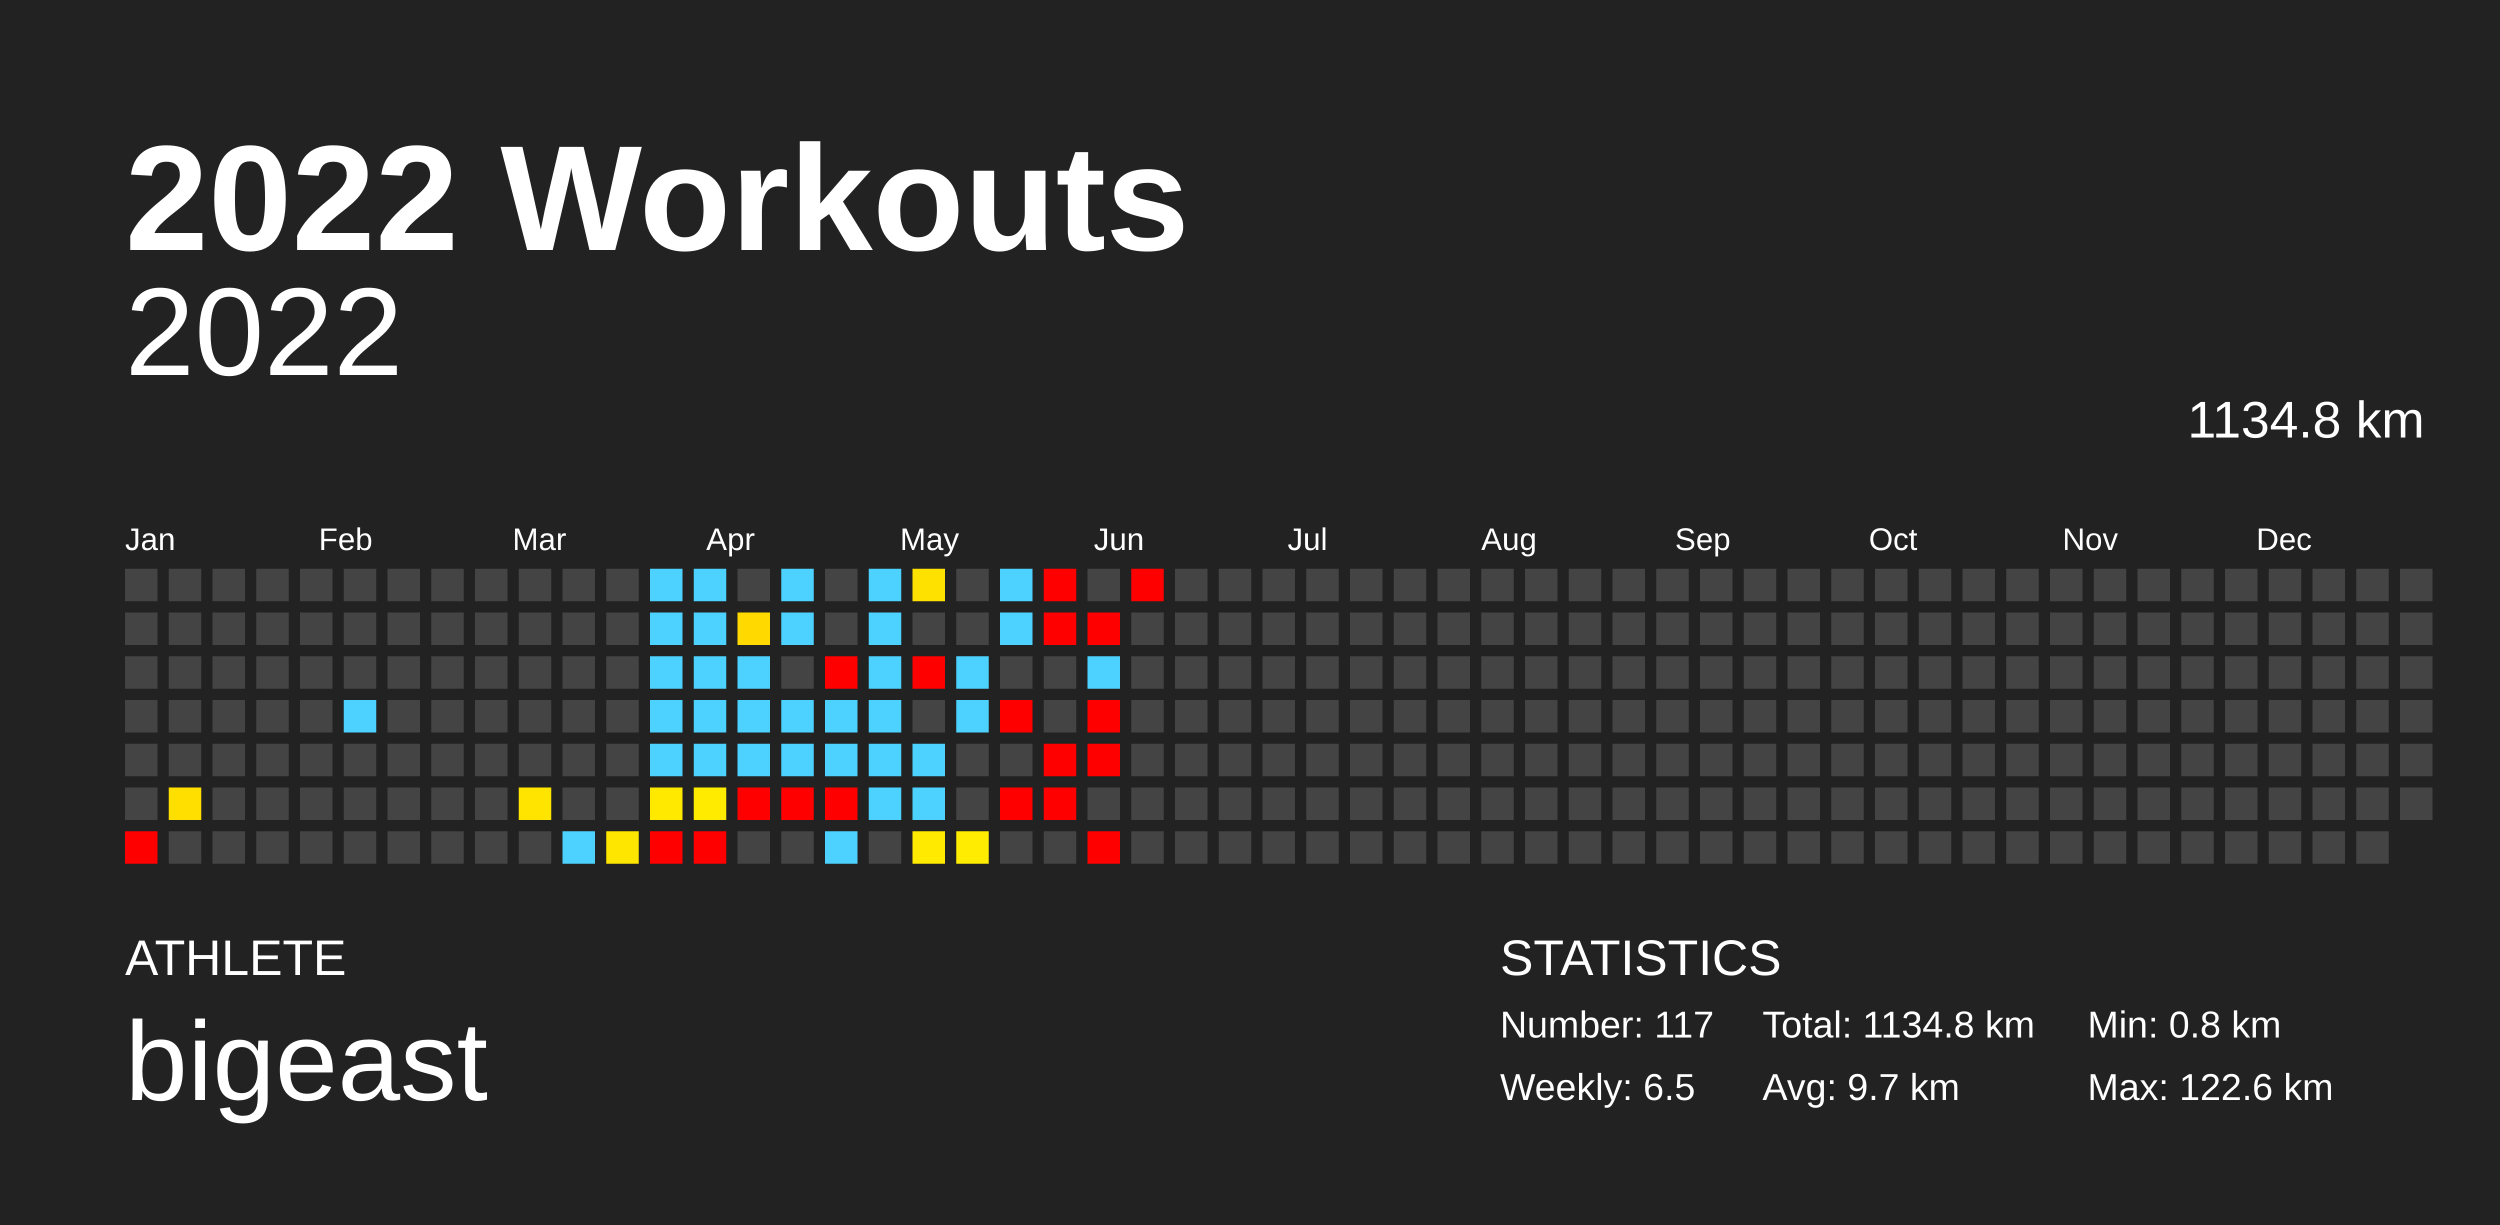
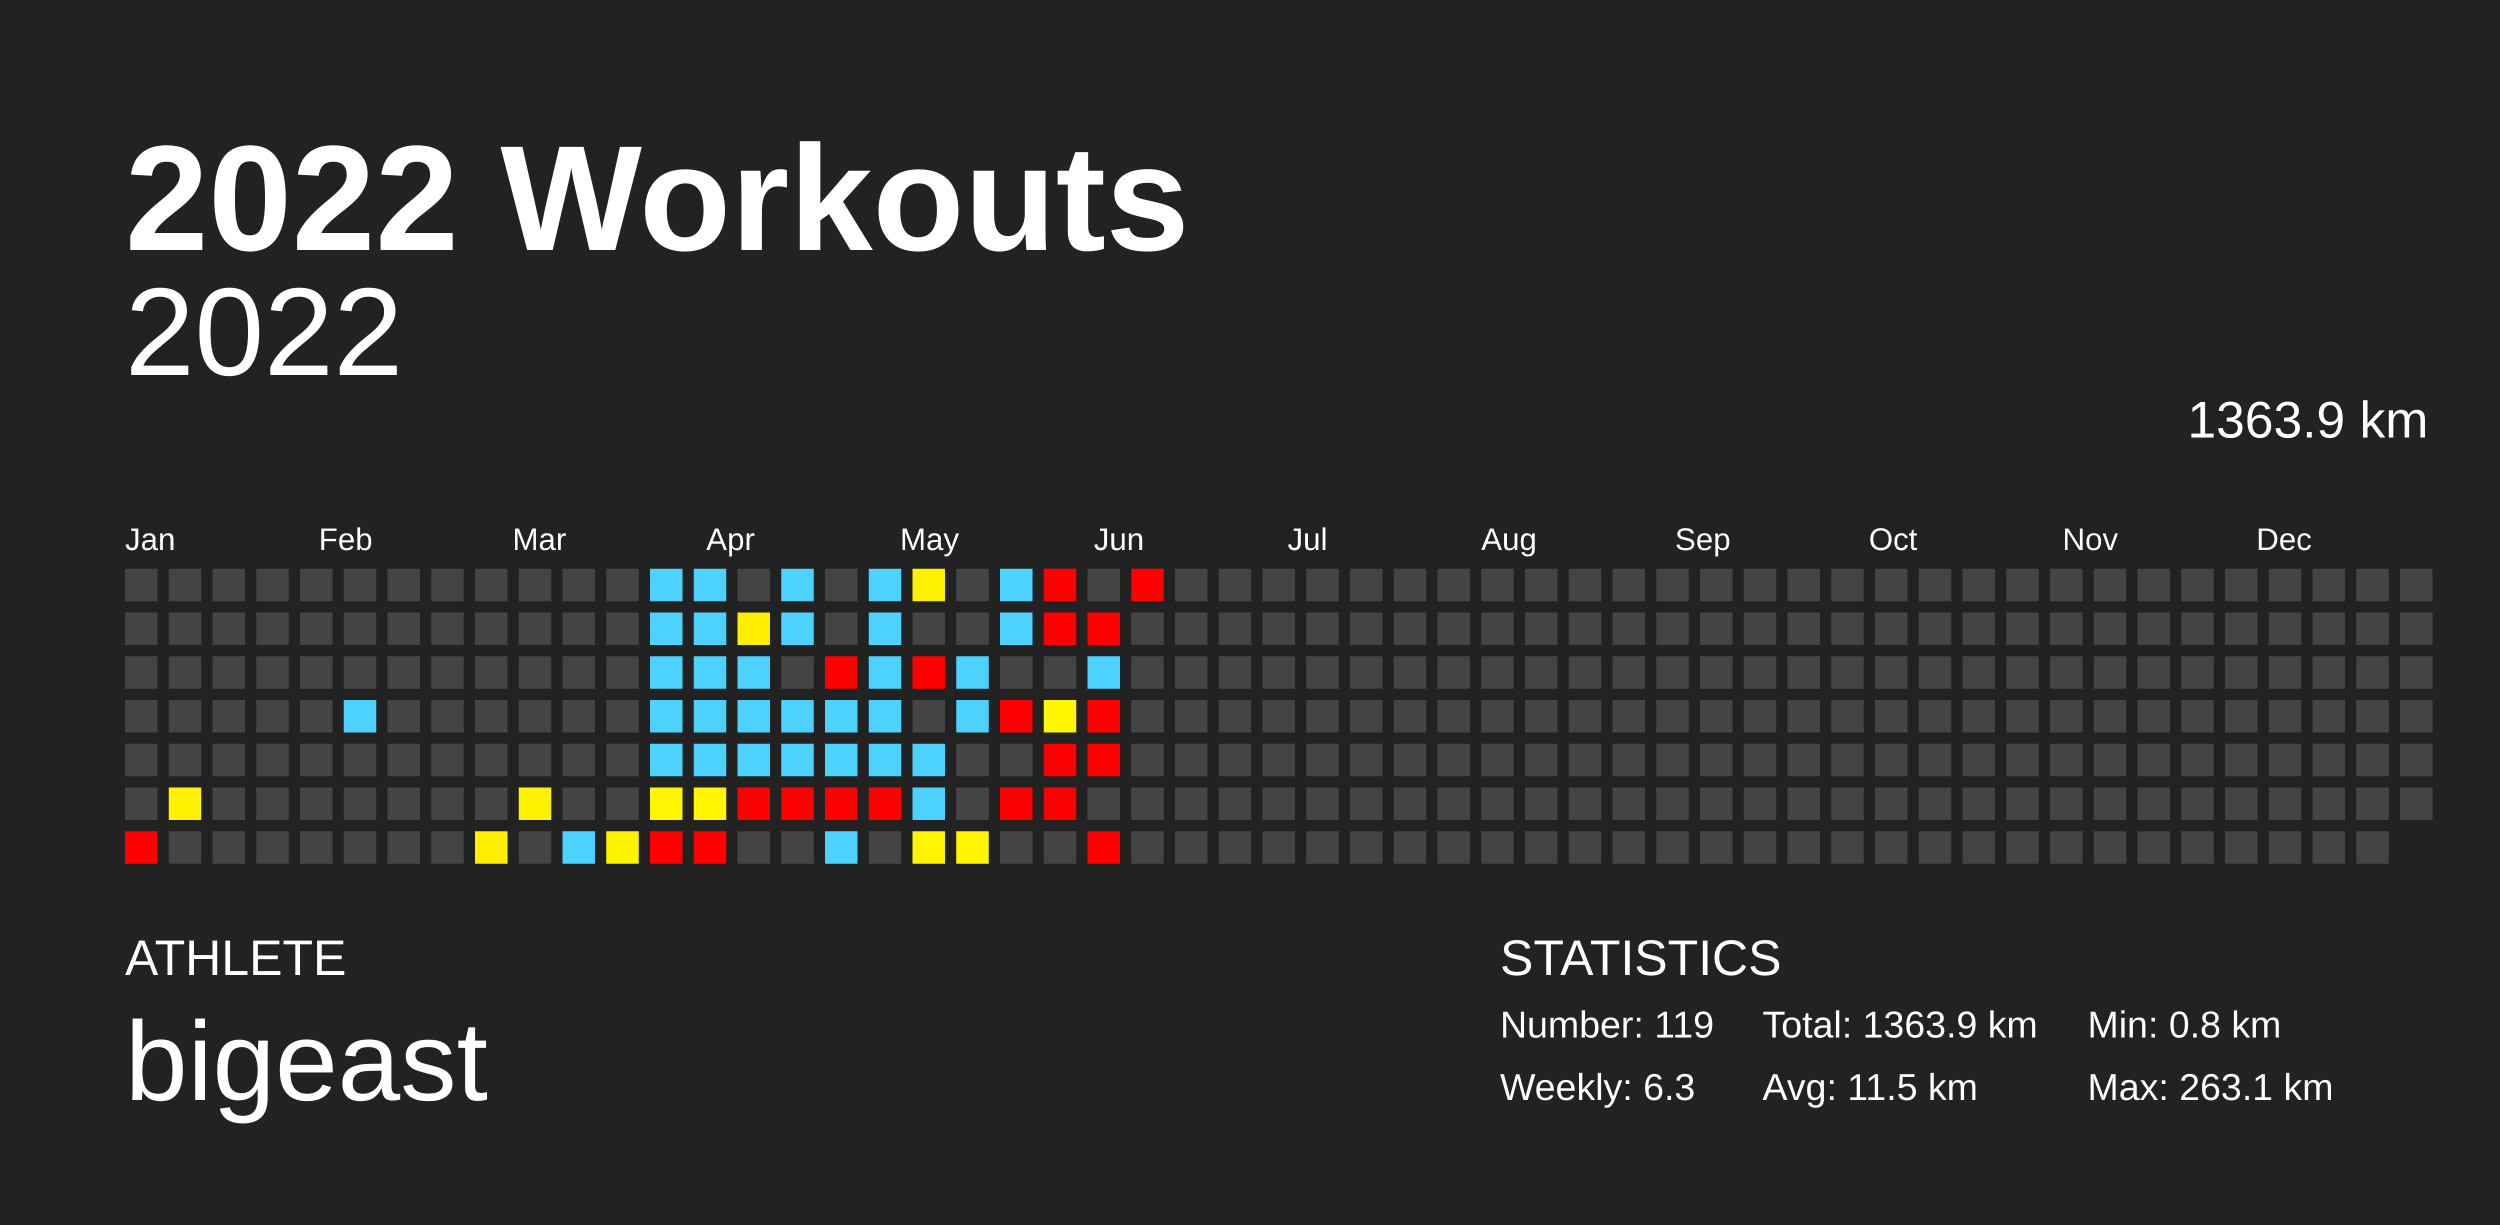
<svg xmlns="http://www.w3.org/2000/svg" baseProfile="full" height="98mm" version="1.1" viewBox="0,0,200,98" width="200mm">
  <defs />
  <rect fill="#222222" height="98" width="200" x="0" y="0" />
  <text fill="#FFFFFF" style="font-size:12px; font-family:Arial; font-weight:bold;" x="10" y="20">2022 Workouts</text>
  <text fill="#FFFFFF" style="font-size:4px; font-family:Arial" x="10" y="78">ATHLETE</text>
  <text fill="#FFFFFF" style="font-size:9px; font-family:Arial" x="10" y="88">bigeast</text>
  <text fill="#FFFFFF" style="font-size:4px; font-family:Arial" x="120" y="78">STATISTICS</text>
-   <text fill="#FFFFFF" style="font-size:3px; font-family:Arial" x="120" y="83">Number: 117</text>
-   <text fill="#FFFFFF" style="font-size:3px; font-family:Arial" x="120" y="88">Weekly: 6.5</text>
-   <text fill="#FFFFFF" style="font-size:3px; font-family:Arial" x="141" y="83">Total: 1134.8 km</text>
-   <text fill="#FFFFFF" style="font-size:3px; font-family:Arial" x="141" y="88">Avg: 9.7 km</text>
+   <text fill="#FFFFFF" style="font-size:3px; font-family:Arial" x="120" y="83">Number: 119</text>
+   <text fill="#FFFFFF" style="font-size:3px; font-family:Arial" x="120" y="88">Weekly: 6.3</text>
+   <text fill="#FFFFFF" style="font-size:3px; font-family:Arial" x="141" y="83">Total: 1363.9 km</text>
+   <text fill="#FFFFFF" style="font-size:3px; font-family:Arial" x="141" y="88">Avg: 11.5 km</text>
  <text fill="#FFFFFF" style="font-size:3px; font-family:Arial" x="167" y="83">Min: 0.8 km</text>
-   <text fill="#FFFFFF" style="font-size:3px; font-family:Arial" x="167" y="88">Max: 122.6 km</text>
+   <text fill="#FFFFFF" style="font-size:3px; font-family:Arial" x="167" y="88">Max: 263.1 km</text>
  <text alignment-baseline="hanging" fill="#FFFFFF" style="font-size:10.0px; font-family:Arial;" x="10" y="30">2022</text>
-   <text alignment-baseline="hanging" fill="#FFFFFF" style="font-size:4.125px; font-family:Arial;" x="175" y="35">1134.8 km</text>
+   <text alignment-baseline="hanging" fill="#FFFFFF" style="font-size:4.125px; font-family:Arial;" x="175" y="35">1363.9 km</text>
  <text fill="#FFFFFF" style="font-size:2.5px; font-family:Arial" x="10.0" y="44">Jan</text>
  <text fill="#FFFFFF" style="font-size:2.5px; font-family:Arial" x="25.5" y="44">Feb</text>
  <text fill="#FFFFFF" style="font-size:2.5px; font-family:Arial" x="41.0" y="44">Mar</text>
  <text fill="#FFFFFF" style="font-size:2.5px; font-family:Arial" x="56.5" y="44">Apr</text>
  <text fill="#FFFFFF" style="font-size:2.5px; font-family:Arial" x="72.0" y="44">May</text>
  <text fill="#FFFFFF" style="font-size:2.5px; font-family:Arial" x="87.5" y="44">Jun</text>
  <text fill="#FFFFFF" style="font-size:2.5px; font-family:Arial" x="103.0" y="44">Jul</text>
  <text fill="#FFFFFF" style="font-size:2.5px; font-family:Arial" x="118.5" y="44">Aug</text>
  <text fill="#FFFFFF" style="font-size:2.5px; font-family:Arial" x="134.0" y="44">Sep</text>
  <text fill="#FFFFFF" style="font-size:2.5px; font-family:Arial" x="149.5" y="44">Oct</text>
  <text fill="#FFFFFF" style="font-size:2.5px; font-family:Arial" x="165.0" y="44">Nov</text>
  <text fill="#FFFFFF" style="font-size:2.5px; font-family:Arial" x="180.5" y="44">Dec</text>
  <rect fill="#444444" height="2.6" width="2.6" x="10.0" y="45.5" />
  <rect fill="#444444" height="2.6" width="2.6" x="10.0" y="49.0" />
  <rect fill="#444444" height="2.6" width="2.6" x="10.0" y="52.5" />
  <rect fill="#444444" height="2.6" width="2.6" x="10.0" y="56.0" />
  <rect fill="#444444" height="2.6" width="2.6" x="10.0" y="59.5" />
  <rect fill="#444444" height="2.6" width="2.6" x="10.0" y="63.0" />
  <rect fill="red" height="2.6" width="2.6" x="10.0" y="66.5" />
  <rect fill="#444444" height="2.6" width="2.6" x="13.5" y="45.5" />
  <rect fill="#444444" height="2.6" width="2.6" x="13.5" y="49.0" />
  <rect fill="#444444" height="2.6" width="2.6" x="13.5" y="52.5" />
  <rect fill="#444444" height="2.6" width="2.6" x="13.5" y="56.0" />
  <rect fill="#444444" height="2.6" width="2.6" x="13.5" y="59.5" />
-   <rect fill="#ffdf00" height="2.6" width="2.6" x="13.5" y="63.0" />
+   <rect fill="#fff100" height="2.6" width="2.6" x="13.5" y="63.0" />
  <rect fill="#444444" height="2.6" width="2.6" x="13.5" y="66.5" />
  <rect fill="#444444" height="2.6" width="2.6" x="17.0" y="45.5" />
  <rect fill="#444444" height="2.6" width="2.6" x="17.0" y="49.0" />
  <rect fill="#444444" height="2.6" width="2.6" x="17.0" y="52.5" />
  <rect fill="#444444" height="2.6" width="2.6" x="17.0" y="56.0" />
  <rect fill="#444444" height="2.6" width="2.6" x="17.0" y="59.5" />
  <rect fill="#444444" height="2.6" width="2.6" x="17.0" y="63.0" />
  <rect fill="#444444" height="2.6" width="2.6" x="17.0" y="66.5" />
  <rect fill="#444444" height="2.6" width="2.6" x="20.5" y="45.5" />
  <rect fill="#444444" height="2.6" width="2.6" x="20.5" y="49.0" />
  <rect fill="#444444" height="2.6" width="2.6" x="20.5" y="52.5" />
  <rect fill="#444444" height="2.6" width="2.6" x="20.5" y="56.0" />
  <rect fill="#444444" height="2.6" width="2.6" x="20.5" y="59.5" />
  <rect fill="#444444" height="2.6" width="2.6" x="20.5" y="63.0" />
  <rect fill="#444444" height="2.6" width="2.6" x="20.5" y="66.5" />
  <rect fill="#444444" height="2.6" width="2.6" x="24.0" y="45.5" />
  <rect fill="#444444" height="2.6" width="2.6" x="24.0" y="49.0" />
  <rect fill="#444444" height="2.6" width="2.6" x="24.0" y="52.5" />
  <rect fill="#444444" height="2.6" width="2.6" x="24.0" y="56.0" />
  <rect fill="#444444" height="2.6" width="2.6" x="24.0" y="59.5" />
  <rect fill="#444444" height="2.6" width="2.6" x="24.0" y="63.0" />
  <rect fill="#444444" height="2.6" width="2.6" x="24.0" y="66.5" />
  <rect fill="#444444" height="2.6" width="2.6" x="27.5" y="45.5" />
  <rect fill="#444444" height="2.6" width="2.6" x="27.5" y="49.0" />
  <rect fill="#444444" height="2.6" width="2.6" x="27.5" y="52.5" />
  <rect fill="#4dd2ff" height="2.6" width="2.6" x="27.5" y="56.0" />
  <rect fill="#444444" height="2.6" width="2.6" x="27.5" y="59.5" />
  <rect fill="#444444" height="2.6" width="2.6" x="27.5" y="63.0" />
  <rect fill="#444444" height="2.6" width="2.6" x="27.5" y="66.5" />
  <rect fill="#444444" height="2.6" width="2.6" x="31.0" y="45.5" />
  <rect fill="#444444" height="2.6" width="2.6" x="31.0" y="49.0" />
  <rect fill="#444444" height="2.6" width="2.6" x="31.0" y="52.5" />
  <rect fill="#444444" height="2.6" width="2.6" x="31.0" y="56.0" />
  <rect fill="#444444" height="2.6" width="2.6" x="31.0" y="59.5" />
  <rect fill="#444444" height="2.6" width="2.6" x="31.0" y="63.0" />
  <rect fill="#444444" height="2.6" width="2.6" x="31.0" y="66.5" />
  <rect fill="#444444" height="2.6" width="2.6" x="34.5" y="45.5" />
  <rect fill="#444444" height="2.6" width="2.6" x="34.5" y="49.0" />
  <rect fill="#444444" height="2.6" width="2.6" x="34.5" y="52.5" />
  <rect fill="#444444" height="2.6" width="2.6" x="34.5" y="56.0" />
  <rect fill="#444444" height="2.6" width="2.6" x="34.5" y="59.5" />
  <rect fill="#444444" height="2.6" width="2.6" x="34.5" y="63.0" />
  <rect fill="#444444" height="2.6" width="2.6" x="34.5" y="66.5" />
  <rect fill="#444444" height="2.6" width="2.6" x="38.0" y="45.5" />
  <rect fill="#444444" height="2.6" width="2.6" x="38.0" y="49.0" />
  <rect fill="#444444" height="2.6" width="2.6" x="38.0" y="52.5" />
  <rect fill="#444444" height="2.6" width="2.6" x="38.0" y="56.0" />
  <rect fill="#444444" height="2.6" width="2.6" x="38.0" y="59.5" />
  <rect fill="#444444" height="2.6" width="2.6" x="38.0" y="63.0" />
-   <rect fill="#444444" height="2.6" width="2.6" x="38.0" y="66.5" />
+   <rect fill="#ffee00" height="2.6" width="2.6" x="38.0" y="66.5" />
  <rect fill="#444444" height="2.6" width="2.6" x="41.5" y="45.5" />
  <rect fill="#444444" height="2.6" width="2.6" x="41.5" y="49.0" />
  <rect fill="#444444" height="2.6" width="2.6" x="41.5" y="52.5" />
  <rect fill="#444444" height="2.6" width="2.6" x="41.5" y="56.0" />
  <rect fill="#444444" height="2.6" width="2.6" x="41.5" y="59.5" />
-   <rect fill="#ffe400" height="2.6" width="2.6" x="41.5" y="63.0" />
+   <rect fill="#fff200" height="2.6" width="2.6" x="41.5" y="63.0" />
  <rect fill="#444444" height="2.6" width="2.6" x="41.5" y="66.5" />
  <rect fill="#444444" height="2.6" width="2.6" x="45.0" y="45.5" />
  <rect fill="#444444" height="2.6" width="2.6" x="45.0" y="49.0" />
  <rect fill="#444444" height="2.6" width="2.6" x="45.0" y="52.5" />
  <rect fill="#444444" height="2.6" width="2.6" x="45.0" y="56.0" />
  <rect fill="#444444" height="2.6" width="2.6" x="45.0" y="59.5" />
  <rect fill="#444444" height="2.6" width="2.6" x="45.0" y="63.0" />
  <rect fill="#4dd2ff" height="2.6" width="2.6" x="45.0" y="66.5" />
  <rect fill="#444444" height="2.6" width="2.6" x="48.5" y="45.5" />
  <rect fill="#444444" height="2.6" width="2.6" x="48.5" y="49.0" />
  <rect fill="#444444" height="2.6" width="2.6" x="48.5" y="52.5" />
  <rect fill="#444444" height="2.6" width="2.6" x="48.5" y="56.0" />
  <rect fill="#444444" height="2.6" width="2.6" x="48.5" y="59.5" />
  <rect fill="#444444" height="2.6" width="2.6" x="48.5" y="63.0" />
-   <rect fill="#ffe600" height="2.6" width="2.6" x="48.5" y="66.5" />
+   <rect fill="#fff400" height="2.6" width="2.6" x="48.5" y="66.5" />
  <rect fill="#4dd2ff" height="2.6" width="2.6" x="52.0" y="45.5" />
  <rect fill="#4dd2ff" height="2.6" width="2.6" x="52.0" y="49.0" />
  <rect fill="#4dd2ff" height="2.6" width="2.6" x="52.0" y="52.5" />
  <rect fill="#4dd2ff" height="2.6" width="2.6" x="52.0" y="56.0" />
  <rect fill="#4dd2ff" height="2.6" width="2.6" x="52.0" y="59.5" />
-   <rect fill="#ffe900" height="2.6" width="2.6" x="52.0" y="63.0" />
+   <rect fill="#fff500" height="2.6" width="2.6" x="52.0" y="63.0" />
  <rect fill="red" height="2.6" width="2.6" x="52.0" y="66.5" />
  <rect fill="#4dd2ff" height="2.6" width="2.6" x="55.5" y="45.5" />
  <rect fill="#4dd2ff" height="2.6" width="2.6" x="55.5" y="49.0" />
  <rect fill="#4dd2ff" height="2.6" width="2.6" x="55.5" y="52.5" />
  <rect fill="#4dd2ff" height="2.6" width="2.6" x="55.5" y="56.0" />
  <rect fill="#4dd2ff" height="2.6" width="2.6" x="55.5" y="59.5" />
-   <rect fill="#ffeb00" height="2.6" width="2.6" x="55.5" y="63.0" />
+   <rect fill="#fff600" height="2.6" width="2.6" x="55.5" y="63.0" />
  <rect fill="red" height="2.6" width="2.6" x="55.5" y="66.5" />
  <rect fill="#444444" height="2.6" width="2.6" x="59.0" y="45.5" />
-   <rect fill="#ffd900" height="2.6" width="2.6" x="59.0" y="49.0" />
+   <rect fill="#ffee00" height="2.6" width="2.6" x="59.0" y="49.0" />
  <rect fill="#4dd2ff" height="2.6" width="2.6" x="59.0" y="52.5" />
  <rect fill="#4dd2ff" height="2.6" width="2.6" x="59.0" y="56.0" />
  <rect fill="#4dd2ff" height="2.6" width="2.6" x="59.0" y="59.5" />
  <rect fill="red" height="2.6" width="2.6" x="59.0" y="63.0" />
  <rect fill="#444444" height="2.6" width="2.6" x="59.0" y="66.5" />
  <rect fill="#4dd2ff" height="2.6" width="2.6" x="62.5" y="45.5" />
  <rect fill="#4dd2ff" height="2.6" width="2.6" x="62.5" y="49.0" />
  <rect fill="#444444" height="2.6" width="2.6" x="62.5" y="52.5" />
  <rect fill="#4dd2ff" height="2.6" width="2.6" x="62.5" y="56.0" />
  <rect fill="#4dd2ff" height="2.6" width="2.6" x="62.5" y="59.5" />
  <rect fill="red" height="2.6" width="2.6" x="62.5" y="63.0" />
  <rect fill="#444444" height="2.6" width="2.6" x="62.5" y="66.5" />
  <rect fill="#444444" height="2.6" width="2.6" x="66.0" y="45.5" />
  <rect fill="#444444" height="2.6" width="2.6" x="66.0" y="49.0" />
  <rect fill="red" height="2.6" width="2.6" x="66.0" y="52.5" />
  <rect fill="#4dd2ff" height="2.6" width="2.6" x="66.0" y="56.0" />
  <rect fill="#4dd2ff" height="2.6" width="2.6" x="66.0" y="59.5" />
  <rect fill="red" height="2.6" width="2.6" x="66.0" y="63.0" />
  <rect fill="#4dd2ff" height="2.6" width="2.6" x="66.0" y="66.5" />
  <rect fill="#4dd2ff" height="2.6" width="2.6" x="69.5" y="45.5" />
  <rect fill="#4dd2ff" height="2.6" width="2.6" x="69.5" y="49.0" />
  <rect fill="#4dd2ff" height="2.6" width="2.6" x="69.5" y="52.5" />
  <rect fill="#4dd2ff" height="2.6" width="2.6" x="69.5" y="56.0" />
  <rect fill="#4dd2ff" height="2.6" width="2.6" x="69.5" y="59.5" />
-   <rect fill="#4dd2ff" height="2.6" width="2.6" x="69.5" y="63.0" />
+   <rect fill="red" height="2.6" width="2.6" x="69.5" y="63.0" />
  <rect fill="#444444" height="2.6" width="2.6" x="69.5" y="66.5" />
-   <rect fill="#ffe100" height="2.6" width="2.6" x="73.0" y="45.5" />
+   <rect fill="#fff100" height="2.6" width="2.6" x="73.0" y="45.5" />
  <rect fill="#444444" height="2.6" width="2.6" x="73.0" y="49.0" />
  <rect fill="red" height="2.6" width="2.6" x="73.0" y="52.5" />
  <rect fill="#444444" height="2.6" width="2.6" x="73.0" y="56.0" />
  <rect fill="#4dd2ff" height="2.6" width="2.6" x="73.0" y="59.5" />
  <rect fill="#4dd2ff" height="2.6" width="2.6" x="73.0" y="63.0" />
-   <rect fill="#ffea00" height="2.6" width="2.6" x="73.0" y="66.5" />
+   <rect fill="#fff500" height="2.6" width="2.6" x="73.0" y="66.5" />
  <rect fill="#444444" height="2.6" width="2.6" x="76.5" y="45.5" />
  <rect fill="#444444" height="2.6" width="2.6" x="76.5" y="49.0" />
  <rect fill="#4dd2ff" height="2.6" width="2.6" x="76.5" y="52.5" />
  <rect fill="#4dd2ff" height="2.6" width="2.6" x="76.5" y="56.0" />
  <rect fill="#444444" height="2.6" width="2.6" x="76.5" y="59.5" />
  <rect fill="#444444" height="2.6" width="2.6" x="76.5" y="63.0" />
-   <rect fill="#ffec00" height="2.6" width="2.6" x="76.5" y="66.5" />
+   <rect fill="#fff600" height="2.6" width="2.6" x="76.5" y="66.5" />
  <rect fill="#4dd2ff" height="2.6" width="2.6" x="80.0" y="45.5" />
  <rect fill="#4dd2ff" height="2.6" width="2.6" x="80.0" y="49.0" />
  <rect fill="#444444" height="2.6" width="2.6" x="80.0" y="52.5" />
  <rect fill="red" height="2.6" width="2.6" x="80.0" y="56.0" />
  <rect fill="#444444" height="2.6" width="2.6" x="80.0" y="59.5" />
  <rect fill="red" height="2.6" width="2.6" x="80.0" y="63.0" />
  <rect fill="#444444" height="2.6" width="2.6" x="80.0" y="66.5" />
  <rect fill="red" height="2.6" width="2.6" x="83.5" y="45.5" />
  <rect fill="red" height="2.6" width="2.6" x="83.5" y="49.0" />
  <rect fill="#444444" height="2.6" width="2.6" x="83.5" y="52.5" />
-   <rect fill="#444444" height="2.6" width="2.6" x="83.5" y="56.0" />
+   <rect fill="#fff600" height="2.6" width="2.6" x="83.5" y="56.0" />
  <rect fill="red" height="2.6" width="2.6" x="83.5" y="59.5" />
  <rect fill="red" height="2.6" width="2.6" x="83.5" y="63.0" />
  <rect fill="#444444" height="2.6" width="2.6" x="83.5" y="66.5" />
  <rect fill="#444444" height="2.6" width="2.6" x="87.0" y="45.5" />
  <rect fill="red" height="2.6" width="2.6" x="87.0" y="49.0" />
  <rect fill="#4dd2ff" height="2.6" width="2.6" x="87.0" y="52.5" />
  <rect fill="red" height="2.6" width="2.6" x="87.0" y="56.0" />
  <rect fill="red" height="2.6" width="2.6" x="87.0" y="59.5" />
  <rect fill="#444444" height="2.6" width="2.6" x="87.0" y="63.0" />
  <rect fill="red" height="2.6" width="2.6" x="87.0" y="66.5" />
  <rect fill="red" height="2.6" width="2.6" x="90.5" y="45.5" />
  <rect fill="#444444" height="2.6" width="2.6" x="90.5" y="49.0" />
  <rect fill="#444444" height="2.6" width="2.6" x="90.5" y="52.5" />
  <rect fill="#444444" height="2.6" width="2.6" x="90.5" y="56.0" />
  <rect fill="#444444" height="2.6" width="2.6" x="90.5" y="59.5" />
  <rect fill="#444444" height="2.6" width="2.6" x="90.5" y="63.0" />
  <rect fill="#444444" height="2.6" width="2.6" x="90.5" y="66.5" />
  <rect fill="#444444" height="2.6" width="2.6" x="94.0" y="45.5" />
  <rect fill="#444444" height="2.6" width="2.6" x="94.0" y="49.0" />
  <rect fill="#444444" height="2.6" width="2.6" x="94.0" y="52.5" />
  <rect fill="#444444" height="2.6" width="2.6" x="94.0" y="56.0" />
  <rect fill="#444444" height="2.6" width="2.6" x="94.0" y="59.5" />
  <rect fill="#444444" height="2.6" width="2.6" x="94.0" y="63.0" />
  <rect fill="#444444" height="2.6" width="2.6" x="94.0" y="66.5" />
  <rect fill="#444444" height="2.6" width="2.6" x="97.5" y="45.5" />
  <rect fill="#444444" height="2.6" width="2.6" x="97.5" y="49.0" />
  <rect fill="#444444" height="2.6" width="2.6" x="97.5" y="52.5" />
  <rect fill="#444444" height="2.6" width="2.6" x="97.5" y="56.0" />
  <rect fill="#444444" height="2.6" width="2.6" x="97.5" y="59.5" />
  <rect fill="#444444" height="2.6" width="2.6" x="97.5" y="63.0" />
  <rect fill="#444444" height="2.6" width="2.6" x="97.5" y="66.5" />
  <rect fill="#444444" height="2.6" width="2.6" x="101.0" y="45.5" />
  <rect fill="#444444" height="2.6" width="2.6" x="101.0" y="49.0" />
  <rect fill="#444444" height="2.6" width="2.6" x="101.0" y="52.5" />
  <rect fill="#444444" height="2.6" width="2.6" x="101.0" y="56.0" />
  <rect fill="#444444" height="2.6" width="2.6" x="101.0" y="59.5" />
  <rect fill="#444444" height="2.6" width="2.6" x="101.0" y="63.0" />
  <rect fill="#444444" height="2.6" width="2.6" x="101.0" y="66.5" />
  <rect fill="#444444" height="2.6" width="2.6" x="104.5" y="45.5" />
  <rect fill="#444444" height="2.6" width="2.6" x="104.5" y="49.0" />
  <rect fill="#444444" height="2.6" width="2.6" x="104.5" y="52.5" />
  <rect fill="#444444" height="2.6" width="2.6" x="104.5" y="56.0" />
  <rect fill="#444444" height="2.6" width="2.6" x="104.5" y="59.5" />
  <rect fill="#444444" height="2.6" width="2.6" x="104.5" y="63.0" />
  <rect fill="#444444" height="2.6" width="2.6" x="104.5" y="66.5" />
  <rect fill="#444444" height="2.6" width="2.6" x="108.0" y="45.5" />
  <rect fill="#444444" height="2.6" width="2.6" x="108.0" y="49.0" />
  <rect fill="#444444" height="2.6" width="2.6" x="108.0" y="52.5" />
  <rect fill="#444444" height="2.6" width="2.6" x="108.0" y="56.0" />
  <rect fill="#444444" height="2.6" width="2.6" x="108.0" y="59.5" />
  <rect fill="#444444" height="2.6" width="2.6" x="108.0" y="63.0" />
  <rect fill="#444444" height="2.6" width="2.6" x="108.0" y="66.5" />
  <rect fill="#444444" height="2.6" width="2.6" x="111.5" y="45.5" />
  <rect fill="#444444" height="2.6" width="2.6" x="111.5" y="49.0" />
  <rect fill="#444444" height="2.6" width="2.6" x="111.5" y="52.5" />
  <rect fill="#444444" height="2.6" width="2.6" x="111.5" y="56.0" />
  <rect fill="#444444" height="2.6" width="2.6" x="111.5" y="59.5" />
  <rect fill="#444444" height="2.6" width="2.6" x="111.5" y="63.0" />
  <rect fill="#444444" height="2.6" width="2.6" x="111.5" y="66.5" />
  <rect fill="#444444" height="2.6" width="2.6" x="115.0" y="45.5" />
  <rect fill="#444444" height="2.6" width="2.6" x="115.0" y="49.0" />
  <rect fill="#444444" height="2.6" width="2.6" x="115.0" y="52.5" />
  <rect fill="#444444" height="2.6" width="2.6" x="115.0" y="56.0" />
  <rect fill="#444444" height="2.6" width="2.6" x="115.0" y="59.5" />
  <rect fill="#444444" height="2.6" width="2.6" x="115.0" y="63.0" />
  <rect fill="#444444" height="2.6" width="2.6" x="115.0" y="66.5" />
  <rect fill="#444444" height="2.6" width="2.6" x="118.5" y="45.5" />
  <rect fill="#444444" height="2.6" width="2.6" x="118.5" y="49.0" />
  <rect fill="#444444" height="2.6" width="2.6" x="118.5" y="52.5" />
  <rect fill="#444444" height="2.6" width="2.6" x="118.5" y="56.0" />
  <rect fill="#444444" height="2.6" width="2.6" x="118.5" y="59.5" />
  <rect fill="#444444" height="2.6" width="2.6" x="118.5" y="63.0" />
  <rect fill="#444444" height="2.6" width="2.6" x="118.5" y="66.5" />
  <rect fill="#444444" height="2.6" width="2.6" x="122.0" y="45.5" />
  <rect fill="#444444" height="2.6" width="2.6" x="122.0" y="49.0" />
  <rect fill="#444444" height="2.6" width="2.6" x="122.0" y="52.5" />
  <rect fill="#444444" height="2.6" width="2.6" x="122.0" y="56.0" />
  <rect fill="#444444" height="2.6" width="2.6" x="122.0" y="59.5" />
  <rect fill="#444444" height="2.6" width="2.6" x="122.0" y="63.0" />
  <rect fill="#444444" height="2.6" width="2.6" x="122.0" y="66.5" />
  <rect fill="#444444" height="2.6" width="2.6" x="125.5" y="45.5" />
  <rect fill="#444444" height="2.6" width="2.6" x="125.5" y="49.0" />
  <rect fill="#444444" height="2.6" width="2.6" x="125.5" y="52.5" />
  <rect fill="#444444" height="2.6" width="2.6" x="125.5" y="56.0" />
  <rect fill="#444444" height="2.6" width="2.6" x="125.5" y="59.5" />
  <rect fill="#444444" height="2.6" width="2.6" x="125.5" y="63.0" />
  <rect fill="#444444" height="2.6" width="2.6" x="125.5" y="66.5" />
  <rect fill="#444444" height="2.6" width="2.6" x="129.0" y="45.5" />
  <rect fill="#444444" height="2.6" width="2.6" x="129.0" y="49.0" />
  <rect fill="#444444" height="2.6" width="2.6" x="129.0" y="52.5" />
  <rect fill="#444444" height="2.6" width="2.6" x="129.0" y="56.0" />
  <rect fill="#444444" height="2.6" width="2.6" x="129.0" y="59.5" />
  <rect fill="#444444" height="2.6" width="2.6" x="129.0" y="63.0" />
  <rect fill="#444444" height="2.6" width="2.6" x="129.0" y="66.5" />
  <rect fill="#444444" height="2.6" width="2.6" x="132.5" y="45.5" />
  <rect fill="#444444" height="2.6" width="2.6" x="132.5" y="49.0" />
  <rect fill="#444444" height="2.6" width="2.6" x="132.5" y="52.5" />
  <rect fill="#444444" height="2.6" width="2.6" x="132.5" y="56.0" />
  <rect fill="#444444" height="2.6" width="2.6" x="132.5" y="59.5" />
  <rect fill="#444444" height="2.6" width="2.6" x="132.5" y="63.0" />
  <rect fill="#444444" height="2.6" width="2.6" x="132.5" y="66.5" />
  <rect fill="#444444" height="2.6" width="2.6" x="136.0" y="45.5" />
  <rect fill="#444444" height="2.6" width="2.6" x="136.0" y="49.0" />
  <rect fill="#444444" height="2.6" width="2.6" x="136.0" y="52.5" />
  <rect fill="#444444" height="2.6" width="2.6" x="136.0" y="56.0" />
  <rect fill="#444444" height="2.6" width="2.6" x="136.0" y="59.5" />
  <rect fill="#444444" height="2.6" width="2.6" x="136.0" y="63.0" />
  <rect fill="#444444" height="2.6" width="2.6" x="136.0" y="66.5" />
  <rect fill="#444444" height="2.6" width="2.6" x="139.5" y="45.5" />
  <rect fill="#444444" height="2.6" width="2.6" x="139.5" y="49.0" />
  <rect fill="#444444" height="2.6" width="2.6" x="139.5" y="52.5" />
  <rect fill="#444444" height="2.6" width="2.6" x="139.5" y="56.0" />
  <rect fill="#444444" height="2.6" width="2.6" x="139.5" y="59.5" />
  <rect fill="#444444" height="2.6" width="2.6" x="139.5" y="63.0" />
  <rect fill="#444444" height="2.6" width="2.6" x="139.5" y="66.5" />
  <rect fill="#444444" height="2.6" width="2.6" x="143.0" y="45.5" />
  <rect fill="#444444" height="2.6" width="2.6" x="143.0" y="49.0" />
  <rect fill="#444444" height="2.6" width="2.6" x="143.0" y="52.5" />
  <rect fill="#444444" height="2.6" width="2.6" x="143.0" y="56.0" />
  <rect fill="#444444" height="2.6" width="2.6" x="143.0" y="59.5" />
  <rect fill="#444444" height="2.6" width="2.6" x="143.0" y="63.0" />
  <rect fill="#444444" height="2.6" width="2.6" x="143.0" y="66.5" />
  <rect fill="#444444" height="2.6" width="2.6" x="146.5" y="45.5" />
  <rect fill="#444444" height="2.6" width="2.6" x="146.5" y="49.0" />
  <rect fill="#444444" height="2.6" width="2.6" x="146.5" y="52.5" />
  <rect fill="#444444" height="2.6" width="2.6" x="146.5" y="56.0" />
  <rect fill="#444444" height="2.6" width="2.6" x="146.5" y="59.5" />
  <rect fill="#444444" height="2.6" width="2.6" x="146.5" y="63.0" />
  <rect fill="#444444" height="2.6" width="2.6" x="146.5" y="66.5" />
  <rect fill="#444444" height="2.6" width="2.6" x="150.0" y="45.5" />
  <rect fill="#444444" height="2.6" width="2.6" x="150.0" y="49.0" />
  <rect fill="#444444" height="2.6" width="2.6" x="150.0" y="52.5" />
  <rect fill="#444444" height="2.6" width="2.6" x="150.0" y="56.0" />
  <rect fill="#444444" height="2.6" width="2.6" x="150.0" y="59.5" />
  <rect fill="#444444" height="2.6" width="2.6" x="150.0" y="63.0" />
  <rect fill="#444444" height="2.6" width="2.6" x="150.0" y="66.5" />
  <rect fill="#444444" height="2.6" width="2.6" x="153.5" y="45.5" />
  <rect fill="#444444" height="2.6" width="2.6" x="153.5" y="49.0" />
  <rect fill="#444444" height="2.6" width="2.6" x="153.5" y="52.5" />
  <rect fill="#444444" height="2.6" width="2.6" x="153.5" y="56.0" />
  <rect fill="#444444" height="2.6" width="2.6" x="153.5" y="59.5" />
  <rect fill="#444444" height="2.6" width="2.6" x="153.5" y="63.0" />
  <rect fill="#444444" height="2.6" width="2.6" x="153.5" y="66.5" />
  <rect fill="#444444" height="2.6" width="2.6" x="157.0" y="45.5" />
  <rect fill="#444444" height="2.6" width="2.6" x="157.0" y="49.0" />
  <rect fill="#444444" height="2.6" width="2.6" x="157.0" y="52.5" />
  <rect fill="#444444" height="2.6" width="2.6" x="157.0" y="56.0" />
  <rect fill="#444444" height="2.6" width="2.6" x="157.0" y="59.5" />
  <rect fill="#444444" height="2.6" width="2.6" x="157.0" y="63.0" />
  <rect fill="#444444" height="2.6" width="2.6" x="157.0" y="66.5" />
  <rect fill="#444444" height="2.6" width="2.6" x="160.5" y="45.5" />
  <rect fill="#444444" height="2.6" width="2.6" x="160.5" y="49.0" />
  <rect fill="#444444" height="2.6" width="2.6" x="160.5" y="52.5" />
  <rect fill="#444444" height="2.6" width="2.6" x="160.5" y="56.0" />
  <rect fill="#444444" height="2.6" width="2.6" x="160.5" y="59.5" />
  <rect fill="#444444" height="2.6" width="2.6" x="160.5" y="63.0" />
  <rect fill="#444444" height="2.6" width="2.6" x="160.5" y="66.5" />
  <rect fill="#444444" height="2.6" width="2.6" x="164.0" y="45.5" />
  <rect fill="#444444" height="2.6" width="2.6" x="164.0" y="49.0" />
  <rect fill="#444444" height="2.6" width="2.6" x="164.0" y="52.5" />
  <rect fill="#444444" height="2.6" width="2.6" x="164.0" y="56.0" />
  <rect fill="#444444" height="2.6" width="2.6" x="164.0" y="59.5" />
  <rect fill="#444444" height="2.6" width="2.6" x="164.0" y="63.0" />
  <rect fill="#444444" height="2.6" width="2.6" x="164.0" y="66.5" />
  <rect fill="#444444" height="2.6" width="2.6" x="167.5" y="45.5" />
  <rect fill="#444444" height="2.6" width="2.6" x="167.5" y="49.0" />
  <rect fill="#444444" height="2.6" width="2.6" x="167.5" y="52.5" />
  <rect fill="#444444" height="2.6" width="2.6" x="167.5" y="56.0" />
  <rect fill="#444444" height="2.6" width="2.6" x="167.5" y="59.5" />
  <rect fill="#444444" height="2.6" width="2.6" x="167.5" y="63.0" />
  <rect fill="#444444" height="2.6" width="2.6" x="167.5" y="66.5" />
  <rect fill="#444444" height="2.6" width="2.6" x="171.0" y="45.5" />
  <rect fill="#444444" height="2.6" width="2.6" x="171.0" y="49.0" />
  <rect fill="#444444" height="2.6" width="2.6" x="171.0" y="52.5" />
  <rect fill="#444444" height="2.6" width="2.6" x="171.0" y="56.0" />
  <rect fill="#444444" height="2.6" width="2.6" x="171.0" y="59.5" />
  <rect fill="#444444" height="2.6" width="2.6" x="171.0" y="63.0" />
  <rect fill="#444444" height="2.6" width="2.6" x="171.0" y="66.5" />
  <rect fill="#444444" height="2.6" width="2.6" x="174.5" y="45.5" />
  <rect fill="#444444" height="2.6" width="2.6" x="174.5" y="49.0" />
  <rect fill="#444444" height="2.6" width="2.6" x="174.5" y="52.5" />
  <rect fill="#444444" height="2.6" width="2.6" x="174.5" y="56.0" />
  <rect fill="#444444" height="2.6" width="2.6" x="174.5" y="59.5" />
  <rect fill="#444444" height="2.6" width="2.6" x="174.5" y="63.0" />
  <rect fill="#444444" height="2.6" width="2.6" x="174.5" y="66.5" />
  <rect fill="#444444" height="2.6" width="2.6" x="178.0" y="45.5" />
  <rect fill="#444444" height="2.6" width="2.6" x="178.0" y="49.0" />
  <rect fill="#444444" height="2.6" width="2.6" x="178.0" y="52.5" />
  <rect fill="#444444" height="2.6" width="2.6" x="178.0" y="56.0" />
  <rect fill="#444444" height="2.6" width="2.6" x="178.0" y="59.5" />
  <rect fill="#444444" height="2.6" width="2.6" x="178.0" y="63.0" />
  <rect fill="#444444" height="2.6" width="2.6" x="178.0" y="66.5" />
  <rect fill="#444444" height="2.6" width="2.6" x="181.5" y="45.5" />
  <rect fill="#444444" height="2.6" width="2.6" x="181.5" y="49.0" />
  <rect fill="#444444" height="2.6" width="2.6" x="181.5" y="52.5" />
  <rect fill="#444444" height="2.6" width="2.6" x="181.5" y="56.0" />
  <rect fill="#444444" height="2.6" width="2.6" x="181.5" y="59.5" />
  <rect fill="#444444" height="2.6" width="2.6" x="181.5" y="63.0" />
  <rect fill="#444444" height="2.6" width="2.6" x="181.5" y="66.5" />
  <rect fill="#444444" height="2.6" width="2.6" x="185.0" y="45.5" />
  <rect fill="#444444" height="2.6" width="2.6" x="185.0" y="49.0" />
  <rect fill="#444444" height="2.6" width="2.6" x="185.0" y="52.5" />
  <rect fill="#444444" height="2.6" width="2.6" x="185.0" y="56.0" />
  <rect fill="#444444" height="2.6" width="2.6" x="185.0" y="59.5" />
  <rect fill="#444444" height="2.6" width="2.6" x="185.0" y="63.0" />
  <rect fill="#444444" height="2.6" width="2.6" x="185.0" y="66.5" />
  <rect fill="#444444" height="2.6" width="2.6" x="188.5" y="45.5" />
  <rect fill="#444444" height="2.6" width="2.6" x="188.5" y="49.0" />
  <rect fill="#444444" height="2.6" width="2.6" x="188.5" y="52.5" />
  <rect fill="#444444" height="2.6" width="2.6" x="188.5" y="56.0" />
  <rect fill="#444444" height="2.6" width="2.6" x="188.5" y="59.5" />
  <rect fill="#444444" height="2.6" width="2.6" x="188.5" y="63.0" />
  <rect fill="#444444" height="2.6" width="2.6" x="188.5" y="66.5" />
  <rect fill="#444444" height="2.6" width="2.6" x="192.0" y="45.5" />
  <rect fill="#444444" height="2.6" width="2.6" x="192.0" y="49.0" />
  <rect fill="#444444" height="2.6" width="2.6" x="192.0" y="52.5" />
  <rect fill="#444444" height="2.6" width="2.6" x="192.0" y="56.0" />
  <rect fill="#444444" height="2.6" width="2.6" x="192.0" y="59.5" />
  <rect fill="#444444" height="2.6" width="2.6" x="192.0" y="63.0" />
</svg>
